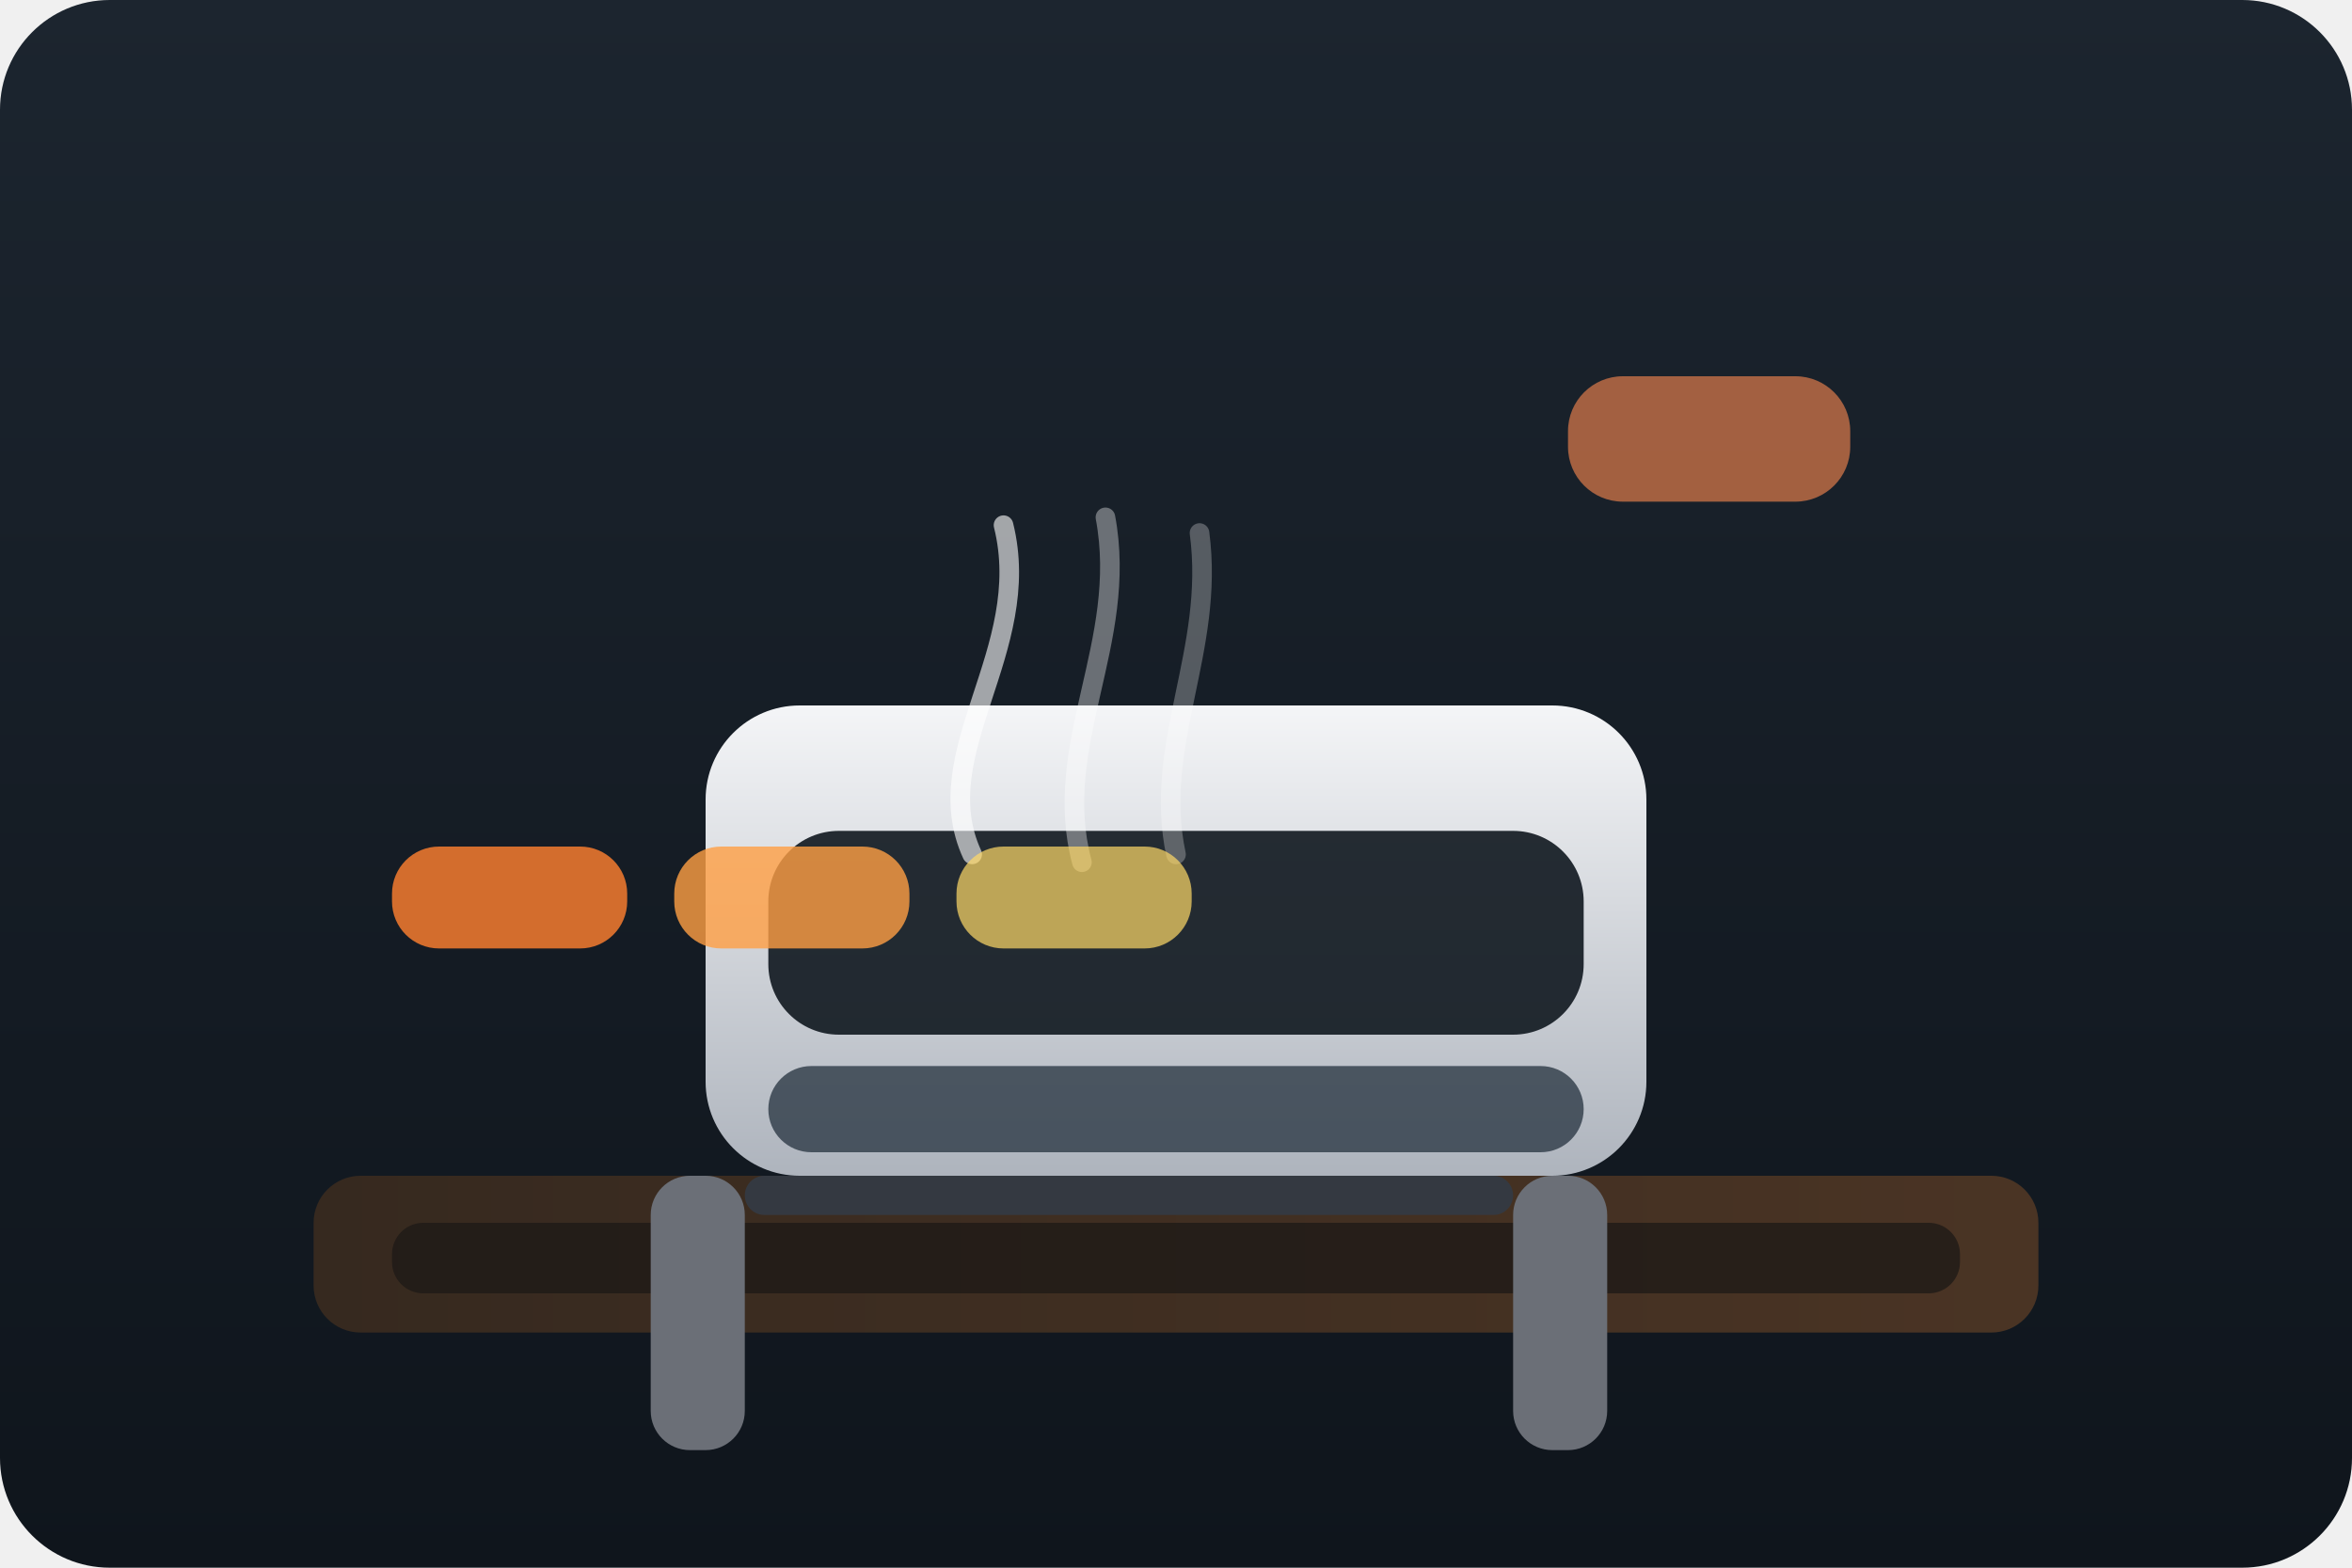
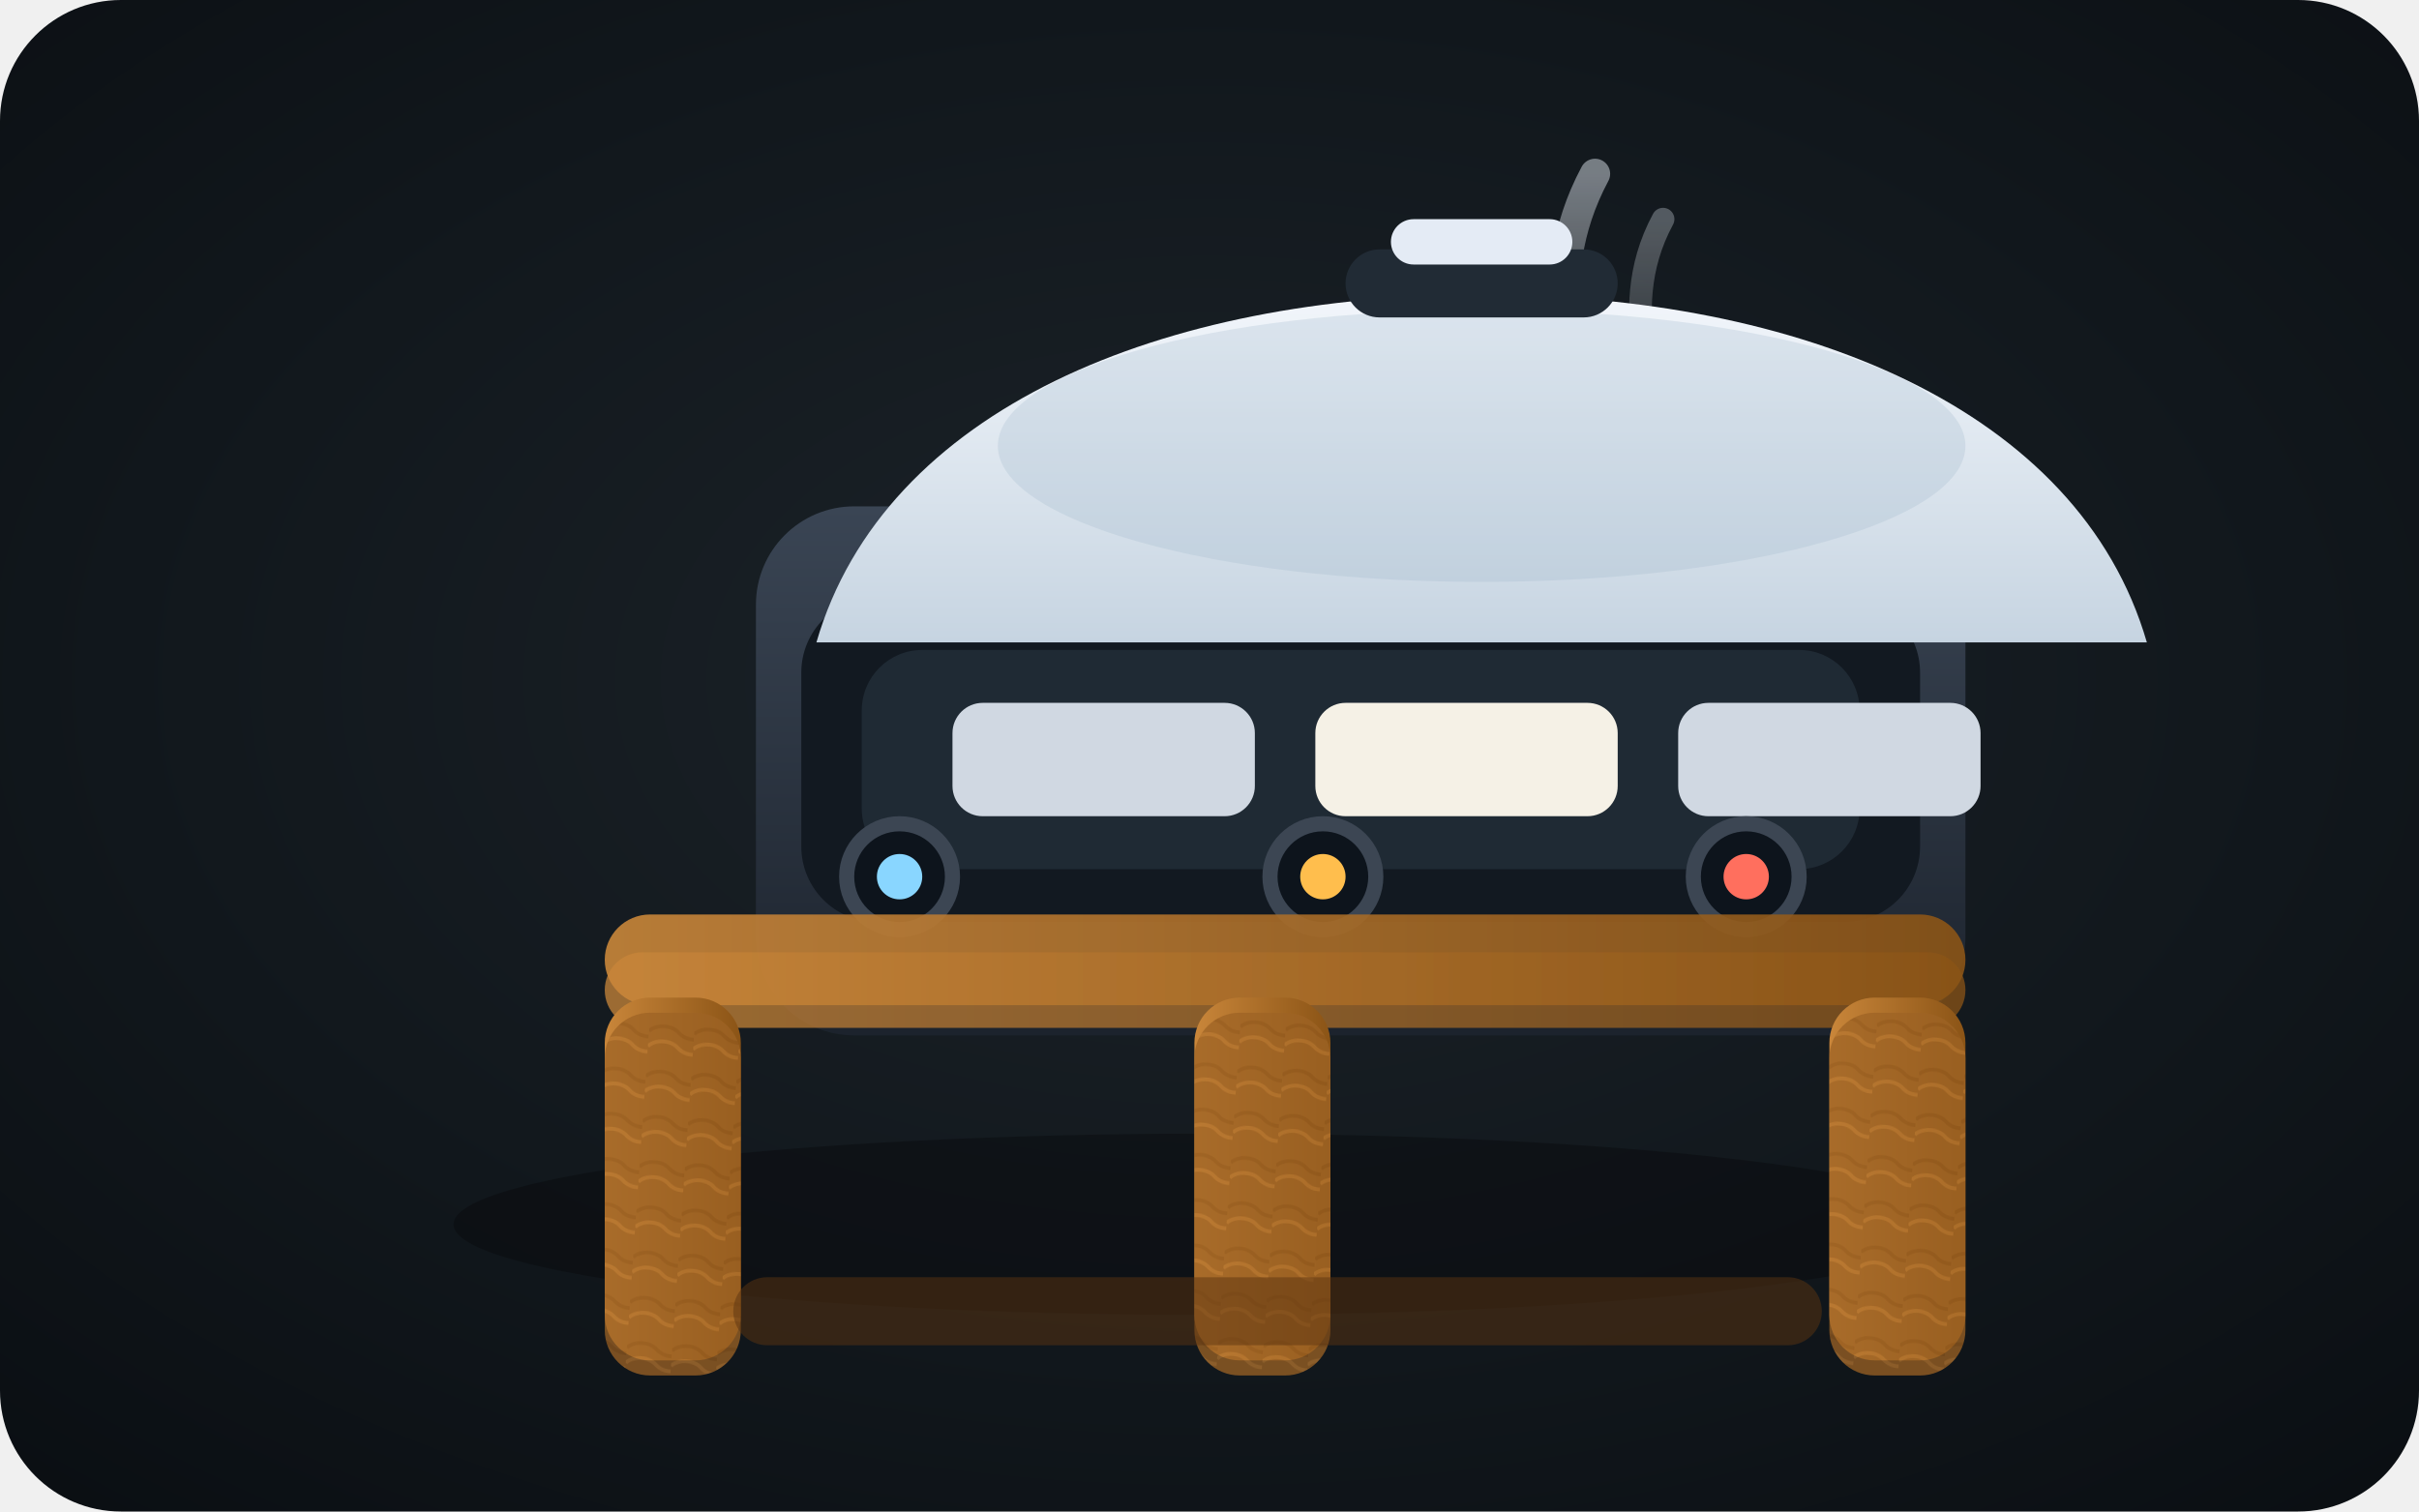
- <svg xmlns="http://www.w3.org/2000/svg" viewBox="0 0 600 400" role="img" aria-labelledby="title desc">
+ <svg xmlns="http://www.w3.org/2000/svg" viewBox="0 0 640 400" role="img" aria-labelledby="title desc">
  <defs>
-     <linearGradient id="bg" x1="0" y1="0" x2="0" y2="1">
-       <stop offset="0%" stop-color="#1c252f" />
-       <stop offset="100%" stop-color="#0f151c" />
-     </linearGradient>
-     <linearGradient id="table" x1="0" y1="0" x2="1" y2="0">
-       <stop offset="0%" stop-color="#36291f" />
-       <stop offset="100%" stop-color="#4a3424" />
+     <radialGradient id="bg" cx="50%" cy="45%" r="75%">
+       <stop offset="0%" stop-color="#1c2329" />
+       <stop offset="60%" stop-color="#11171c" />
+       <stop offset="100%" stop-color="#0a0e12" />
+     </radialGradient>
+     <linearGradient id="lid" x1="0" y1="0" x2="0" y2="1">
+       <stop offset="0%" stop-color="#f2f6fb" />
+       <stop offset="100%" stop-color="#c6d4e1" />
    </linearGradient>
    <linearGradient id="body" x1="0" y1="0" x2="0" y2="1">
-       <stop offset="0%" stop-color="#f4f5f7" />
-       <stop offset="100%" stop-color="#aeb4bd" />
+       <stop offset="0%" stop-color="#3a4554" />
+       <stop offset="100%" stop-color="#1c232d" />
    </linearGradient>
+     <linearGradient id="wood" x1="0" y1="0" x2="1" y2="0">
+       <stop offset="0%" stop-color="#c9863a" />
+       <stop offset="100%" stop-color="#8b5416" />
+     </linearGradient>
+     <linearGradient id="steam" x1="0" y1="1" x2="0" y2="0">
+       <stop offset="0%" stop-color="#ffffff" stop-opacity="0" />
+       <stop offset="100%" stop-color="#eff6ff" stop-opacity="0.45" />
+     </linearGradient>
+     <pattern id="woodgrain" width="12" height="12" patternUnits="userSpaceOnUse" patternTransform="rotate(4)">
+       <rect width="12" height="12" fill="#9e6324" />
+       <path d="M0 8c2-2 6-2 8 0s6 2 8 0" fill="none" stroke="#c9863a" stroke-width="1" opacity="0.5" />
+       <path d="M0 4c2-2 6-2 8 0s6 2 8 0" fill="none" stroke="#7a4512" stroke-width="1" opacity="0.3" />
+     </pattern>
  </defs>
-   <rect width="600" height="400" rx="28" fill="url(#bg)" />
-   <g transform="translate(80 80)">
-     <rect x="0" y="220" width="440" height="40" rx="12" fill="url(#table)" />
-     <rect x="20" y="232" width="400" height="18" rx="8" fill="#1c1815" opacity="0.75" />
-     <g transform="translate(100 80)">
-       <rect x="0" y="20" width="240" height="120" rx="24" fill="url(#body)" />
-       <rect x="16" y="52" width="208" height="52" rx="18" fill="#141b23" opacity="0.92" />
-       <rect x="16" y="112" width="208" height="22" rx="11" fill="#2d3946" opacity="0.8" />
-       <g transform="translate(68 -42)" opacity="0.6">
-         <path d="M0 100c-12-26 16-52 8-84" fill="none" stroke="#ffffff" stroke-width="5" stroke-linecap="round" />
-         <path d="M28 102c-8-30 12-56 6-88" fill="none" stroke="#ffffff" stroke-width="5" stroke-linecap="round" opacity="0.6" />
-         <path d="M52 100c-6-28 10-52 6-82" fill="none" stroke="#ffffff" stroke-width="5" stroke-linecap="round" opacity="0.45" />
+   <rect width="640" height="400" rx="32" fill="url(#bg)" />
+   <g transform="translate(80 54)">
+     <ellipse cx="240" cy="270" rx="200" ry="24" fill="#050608" opacity="0.38" />
+     <g transform="translate(220 -12)">
+       <path d="M110 82c10-26-4-48 12-78" fill="none" stroke="url(#steam)" stroke-width="8" stroke-linecap="round" />
+       <path d="M134 86c8-22-8-44 6-70" fill="none" stroke="url(#steam)" stroke-width="6" stroke-linecap="round" opacity="0.65" />
+     </g>
+     <g transform="translate(40 20)">
+       <rect x="80" y="60" width="320" height="140" rx="26" fill="url(#body)" />
+       <rect x="92" y="84" width="296" height="86" rx="20" fill="#121921" />
+       <rect x="108" y="98" width="264" height="58" rx="16" fill="#1f2a34" />
+       <g transform="translate(132 112)">
+         <rect x="0" y="0" width="80" height="30" rx="8" fill="#d0d8e2" />
+         <rect x="96" y="0" width="80" height="30" rx="8" fill="#f5f1e6" />
+         <rect x="192" y="0" width="80" height="30" rx="8" fill="#d0d8e2" />
      </g>
-       <g transform="translate(-14 140)">
-         <rect x="0" y="0" width="24" height="70" rx="10" fill="#6b6f77" />
-         <rect x="24" y="0" width="196" height="10" rx="5" fill="#343941" />
-         <rect x="220" y="0" width="24" height="70" rx="10" fill="#6b6f77" />
+       <path d="M96 96c18-62 92-92 176-92s158 30 176 92" fill="url(#lid)" />
+       <ellipse cx="272" cy="44" rx="128" ry="36" fill="#9db5c8" opacity="0.25" />
+       <rect x="236" y="-8" width="72" height="18" rx="9" fill="#212b35" />
+       <rect x="248" y="-16" width="48" height="12" rx="6" fill="#e4ebf5" />
+       <g transform="translate(118 158)">
+         <circle cx="0" cy="0" r="14" fill="#0d141c" stroke="#3c4653" stroke-width="4" />
+         <circle cx="0" cy="0" r="6" fill="#89d6ff" />
+         <circle cx="112" cy="0" r="14" fill="#0d141c" stroke="#3c4653" stroke-width="4" />
+         <circle cx="112" cy="0" r="6" fill="#ffbe4d" />
+         <circle cx="224" cy="0" r="14" fill="#0d141c" stroke="#3c4653" stroke-width="4" />
+         <circle cx="224" cy="0" r="6" fill="#ff6f5e" />
      </g>
    </g>
-     <g transform="translate(20 136)">
-       <rect x="0" y="0" width="60" height="26" rx="12" fill="#e8752d" opacity="0.9" />
-       <rect x="72" y="0" width="60" height="26" rx="12" fill="#ff9f43" opacity="0.8" />
-       <rect x="144" y="0" width="60" height="26" rx="12" fill="#ffd966" opacity="0.7" />
+     <g transform="translate(28 188)">
+       <rect x="52" y="0" width="360" height="24" rx="12" fill="url(#wood)" opacity="0.9" />
+       <rect x="52" y="10" width="360" height="20" rx="10" fill="url(#wood)" opacity="0.75" />
+       <g transform="translate(52 22)">
+         <rect x="0" y="0" width="36" height="96" rx="12" fill="url(#wood)" />
+         <rect x="324" y="0" width="36" height="96" rx="12" fill="url(#wood)" />
+         <rect x="156" y="0" width="36" height="96" rx="12" fill="url(#wood)" />
+       </g>
+       <g transform="translate(52 26)">
+         <rect x="0" y="0" width="36" height="96" rx="12" fill="url(#woodgrain)" opacity="0.75" />
+         <rect x="324" y="0" width="36" height="96" rx="12" fill="url(#woodgrain)" opacity="0.75" />
+         <rect x="156" y="0" width="36" height="96" rx="12" fill="url(#woodgrain)" opacity="0.75" />
+       </g>
+       <g transform="translate(86 96)">
+         <rect x="0" y="0" width="288" height="18" rx="9" fill="#5b3410" opacity="0.5" />
+       </g>
    </g>
-     <rect x="320" y="16" width="72" height="32" rx="14" fill="#ff8a50" opacity="0.6" />
  </g>
</svg>
